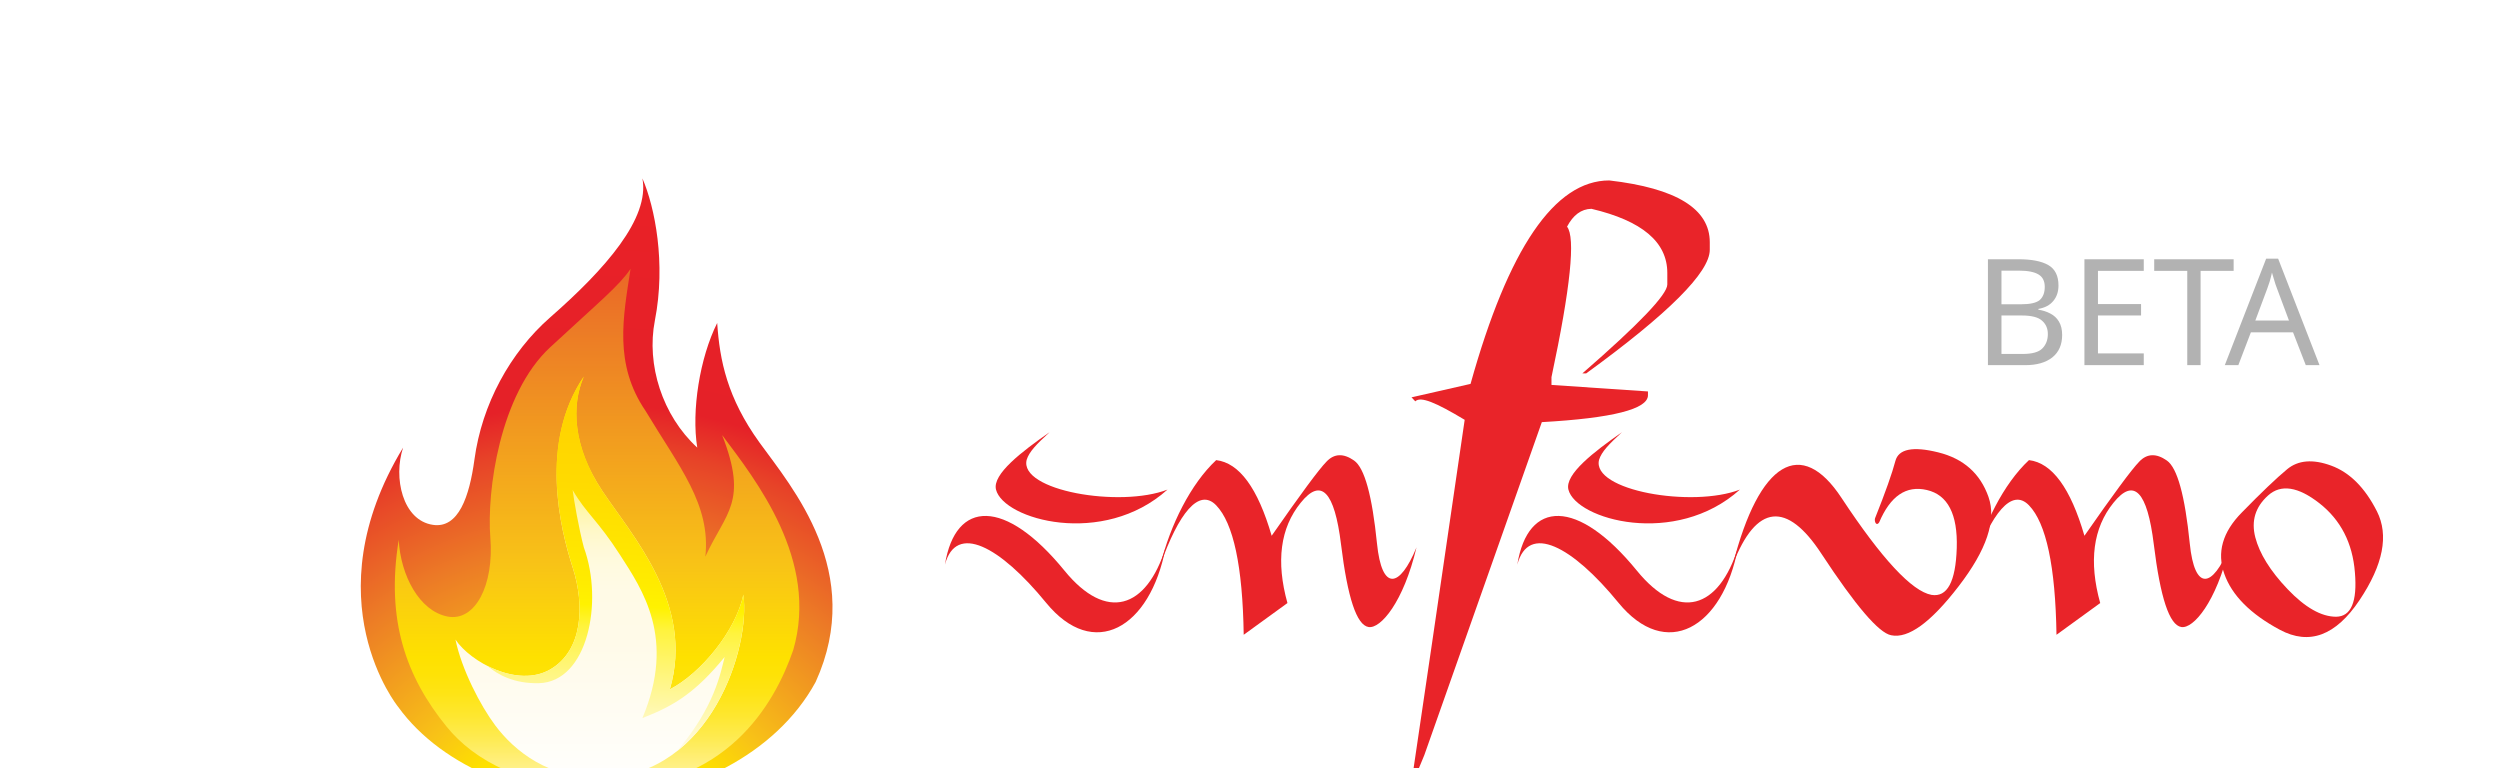
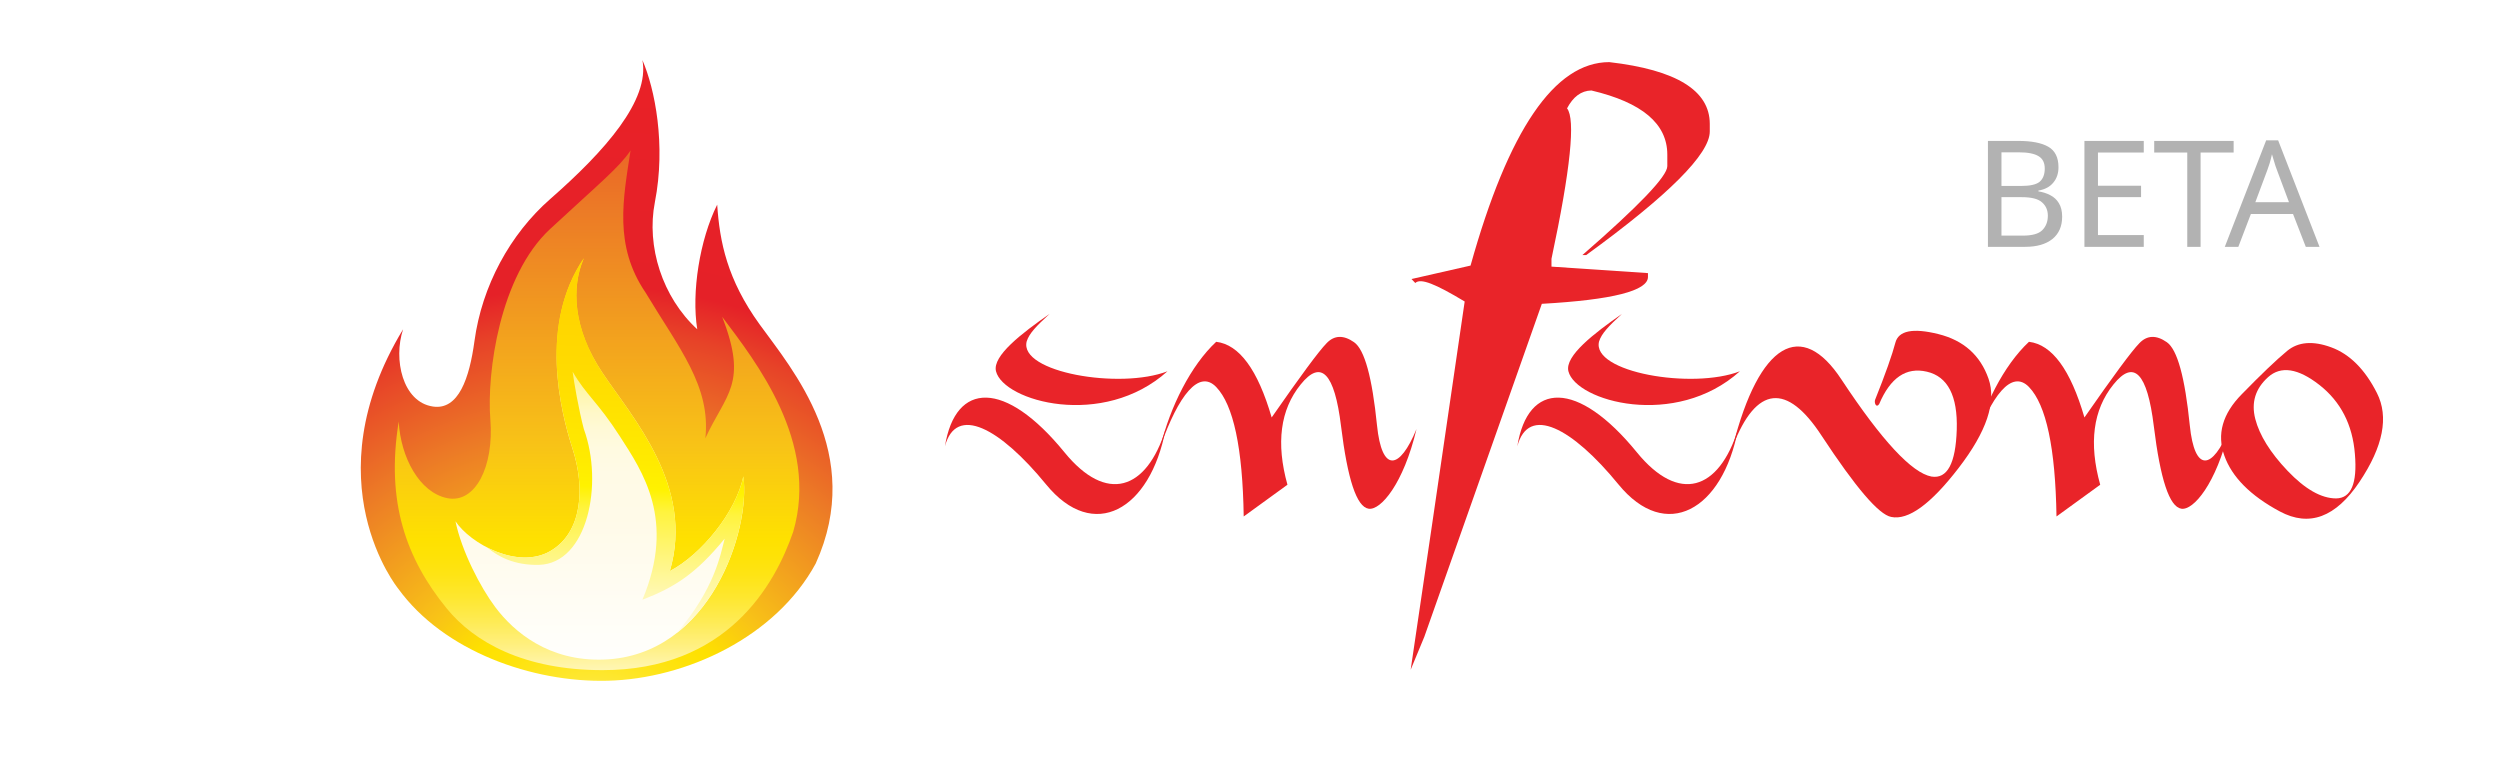
<svg xmlns="http://www.w3.org/2000/svg" version="1.1" id="Layer_1" x="0px" y="0px" width="202.104px" height="62.04px" viewBox="0 0 202.104 62.04" enable-background="new 0 0 202.104 62.04" xml:space="preserve">
  <g>
-     <radialGradient id="SVGID_1_" cx="43.522" cy="634.72" r="50.825" gradientTransform="matrix(1.2935 0 0 1.2935 -8.4925 -747.5367)" gradientUnits="userSpaceOnUse">
+     <radialGradient id="SVGID_1_" cx="43.522" cy="627.326" r="50.825" gradientTransform="matrix(1.2935 0 0 1.2935 -8.4925 -747.5367)" gradientUnits="userSpaceOnUse">
      <stop offset="0" style="stop-color:#FFFFFF" />
      <stop offset="0.037" style="stop-color:#FFF7BC" />
      <stop offset="0.073" style="stop-color:#FFF083" />
      <stop offset="0.108" style="stop-color:#FEEB54" />
      <stop offset="0.141" style="stop-color:#FEE72F" />
      <stop offset="0.171" style="stop-color:#FEE415" />
      <stop offset="0.198" style="stop-color:#FEE206" />
      <stop offset="0.22" style="stop-color:#FEE100" />
      <stop offset="0.285" style="stop-color:#F8C317" />
      <stop offset="0.451" style="stop-color:#EC7A26" />
      <stop offset="0.567" style="stop-color:#E74328" />
      <stop offset="0.621" style="stop-color:#E52128" />
      <stop offset="1" style="stop-color:#EB2127" />
    </radialGradient>
-     <path fill="url(#SVGID_1_)" d="M49.113,64.598c-6.046,0.152-13.25-2.367-16.927-7.455c0,0-7.055-8.666,0.401-20.958   c-0.806,2.417-0.048,5.887,2.418,6.246c2.065,0.303,2.943-2.287,3.351-5.289c0.604-4.458,2.877-8.643,6.122-11.485   c4.483-3.929,8.061-8.011,7.455-11.235c1.008,2.318,1.915,6.852,1.008,11.487c-0.7,3.581,0.604,7.681,3.426,10.277   c-0.478-2.973,0.201-7.254,1.612-10.076c0.202,3.023,0.807,6.045,3.426,9.674c2.62,3.627,8.563,10.477,4.535,19.344   C62.716,61.073,55.468,64.44,49.113,64.598z" />
-     <linearGradient id="SVGID_2_" gradientUnits="userSpaceOnUse" x1="460.268" y1="784.218" x2="460.268" y2="724.829" gradientTransform="matrix(1 0 0 1 -412 -718)">
+     <path fill="url(#SVGID_1_)" d="M49.113,55.033c-6.046,0.152-13.25-2.367-16.927-7.455c0,0-7.055-8.666,0.401-20.958   c-0.806,2.417-0.048,5.887,2.418,6.246c2.065,0.303,2.943-2.287,3.351-5.289c0.604-4.458,2.877-8.643,6.122-11.485   c4.483-3.929,8.061-8.011,7.455-11.235c1.008,2.318,1.915,6.852,1.008,11.487c-0.7,3.581,0.604,7.681,3.426,10.277   c-0.478-2.973,0.201-7.254,1.612-10.076c0.202,3.023,0.807,6.045,3.426,9.674c2.62,3.627,8.563,10.477,4.535,19.344   C62.716,51.507,55.468,54.875,49.113,55.033z" />
+     <linearGradient id="SVGID_2_" gradientUnits="userSpaceOnUse" x1="460.268" y1="774.653" x2="460.268" y2="715.265" gradientTransform="matrix(1 0 0 1 -412 -718)">
      <stop offset="0" style="stop-color:#FFFFFF" />
      <stop offset="0.037" style="stop-color:#FFF7BC" />
      <stop offset="0.073" style="stop-color:#FFF083" />
      <stop offset="0.108" style="stop-color:#FEEB54" />
      <stop offset="0.141" style="stop-color:#FEE72F" />
      <stop offset="0.171" style="stop-color:#FEE415" />
      <stop offset="0.198" style="stop-color:#FEE206" />
      <stop offset="0.22" style="stop-color:#FEE100" />
      <stop offset="0.347" style="stop-color:#F8C317" />
      <stop offset="0.67" style="stop-color:#EC7A26" />
      <stop offset="0.895" style="stop-color:#E74328" />
      <stop offset="1" style="stop-color:#E52128" />
    </linearGradient>
-     <path fill="url(#SVGID_2_)" d="M48.709,63.741c-6.348,0-10.377-2.265-12.595-4.986c-3.266-4.008-4.938-8.612-3.88-15.113   c0.152,2.872,1.663,5.744,3.93,6.197c2.268,0.451,3.778-2.569,3.477-6.35c-0.303-3.777,0.755-11.637,4.836-15.415   c4.081-3.777,5.592-4.988,6.499-6.347c-0.605,3.929-1.361,7.708,1.209,11.486c2.72,4.533,5.289,7.557,4.836,11.789   c1.663-3.629,3.476-4.385,1.359-9.826c2.722,3.629,7.859,10.125,5.743,17.382C62.614,56.94,58.714,63.741,48.709,63.741z" />
-     <linearGradient id="SVGID_3_" gradientUnits="userSpaceOnUse" x1="460.493" y1="782.408" x2="460.493" y2="755.657" gradientTransform="matrix(1 0 0 1 -412 -718)">
+     <path fill="url(#SVGID_2_)" d="M48.709,54.175c-6.348,0-10.377-2.265-12.595-4.986c-3.266-4.008-4.938-8.612-3.88-15.113   c0.152,2.872,1.663,5.744,3.93,6.197c2.268,0.451,3.778-2.569,3.477-6.35c-0.303-3.777,0.755-11.637,4.836-15.415   c4.081-3.777,5.592-4.988,6.499-6.347c-0.605,3.929-1.361,7.708,1.209,11.486c2.72,4.533,5.289,7.557,4.836,11.789   c1.663-3.629,3.476-4.385,1.359-9.826c2.722,3.629,7.859,10.125,5.743,17.382C62.614,47.375,58.714,54.175,48.709,54.175z" />
+     <linearGradient id="SVGID_3_" gradientUnits="userSpaceOnUse" x1="460.493" y1="772.842" x2="460.493" y2="746.093" gradientTransform="matrix(1 0 0 1 -412 -718)">
      <stop offset="0" style="stop-color:#FFFFFF" />
      <stop offset="0.022" style="stop-color:#FFFFFE" />
      <stop offset="0.483" style="stop-color:#FFFAE8" />
      <stop offset="0.622" style="stop-color:#FFFAE6" />
      <stop offset="0.695" style="stop-color:#FFFAE0" />
      <stop offset="0.753" style="stop-color:#FFF9D6" />
      <stop offset="0.803" style="stop-color:#FFF8C8" />
      <stop offset="0.848" style="stop-color:#FFF7B4" />
      <stop offset="0.889" style="stop-color:#FFF69C" />
      <stop offset="0.928" style="stop-color:#FFF57E" />
      <stop offset="0.964" style="stop-color:#FFF352" />
      <stop offset="0.997" style="stop-color:#FFF200" />
      <stop offset="1" style="stop-color:#FFF200" />
    </linearGradient>
-     <path fill="url(#SVGID_3_)" d="M48.811,62.887c-4.433,0.154-7.254-2.219-8.767-4.233c-1.209-1.61-2.721-4.532-3.224-6.95   c1.209,1.812,5.038,3.93,7.658,2.418s2.82-5.141,1.813-8.262c-1.008-3.126-2.722-10.078,0.906-15.418   c-1.007,2.316-0.906,5.643,1.511,9.27c2.418,3.629,7.457,9.168,5.441,16.021c2.52-1.309,5.341-4.734,5.945-7.656   C60.7,52.307,57.476,62.583,48.811,62.887z" />
-     <linearGradient id="SVGID_4_" gradientUnits="userSpaceOnUse" x1="461.378" y1="778.521" x2="462.587" y2="751.921" gradientTransform="matrix(1 0 0 1 -412 -718)">
+     <path fill="url(#SVGID_3_)" d="M48.811,53.322c-4.433,0.154-7.254-2.219-8.767-4.233c-1.209-1.61-2.721-4.532-3.224-6.95   c1.209,1.812,5.038,3.93,7.658,2.418s2.82-5.141,1.813-8.262c-1.008-3.126-2.722-10.078,0.906-15.418   c-1.007,2.316-0.906,5.643,1.511,9.27c2.418,3.629,7.457,9.168,5.441,16.021c2.52-1.309,5.341-4.734,5.945-7.656   C60.7,42.742,57.476,53.017,48.811,53.322z" />
+     <linearGradient id="SVGID_4_" gradientUnits="userSpaceOnUse" x1="461.379" y1="768.955" x2="462.588" y2="742.355" gradientTransform="matrix(1 0 0 1 -412 -718)">
      <stop offset="0" style="stop-color:#FFFAE8" />
      <stop offset="0.366" style="stop-color:#FFF33E" />
      <stop offset="0.434" style="stop-color:#FFF200" />
      <stop offset="0.51" style="stop-color:#FFEB00" />
      <stop offset="0.81" style="stop-color:#FFDA00" />
      <stop offset="1" style="stop-color:#FFD400" />
    </linearGradient>
-     <path fill="url(#SVGID_4_)" d="M43.571,55.229c3.929-0.102,5.24-6.549,3.627-10.982c-0.403-1.512-0.805-3.828-0.906-4.635   c1.108,1.915,2.016,2.42,3.828,5.24c1.813,2.818,4.534,6.75,1.813,13.197c2.621-1.006,4.333-2.114,6.65-4.937   c-0.328,1.245-0.786,4.026-3.866,7.619c4.229-3.31,5.817-9.58,5.376-12.657c-0.604,2.922-3.425,6.348-5.943,7.657   c2.015-6.853-3.023-12.394-5.441-16.021c-2.417-3.627-2.519-6.953-1.511-9.271c-3.627,5.341-1.913,12.292-0.906,15.417   c1.007,3.122,0.806,6.751-1.813,8.262c-1.534,0.885-3.482,0.525-5.077-0.289C40.243,54.558,41.585,55.279,43.571,55.229z" />
+     <path fill="url(#SVGID_4_)" d="M43.571,45.664c3.929-0.102,5.24-6.549,3.627-10.982c-0.403-1.512-0.805-3.828-0.906-4.635   c1.108,1.915,2.016,2.42,3.828,5.24c1.813,2.818,4.534,6.75,1.813,13.197c2.621-1.006,4.333-2.114,6.65-4.937   c-0.328,1.245-0.786,4.026-3.866,7.619c4.229-3.31,5.817-9.58,5.376-12.657c-0.604,2.922-3.425,6.348-5.943,7.657   c2.015-6.853-3.023-12.394-5.441-16.021c-2.417-3.627-2.519-6.953-1.511-9.271c-3.627,5.341-1.913,12.292-0.906,15.417   c1.007,3.122,0.806,6.751-1.813,8.262c-1.534,0.885-3.482,0.525-5.077-0.289C40.243,44.993,41.585,45.713,43.571,45.664z" />
  </g>
  <g>
-     <path fill="#E92429" d="M84.562,48.72c-3.738-4.571-7.272-6.457-8.172-3.075c0.849-5.268,4.876-5.387,9.667,0.49   c3.382,4.146,6.627,3.094,8.173-1.867C92.99,50.809,88.402,53.426,84.562,48.72z M82.999,37.165   c-0.646,2.498,7.543,3.907,11.384,2.414c-5.217,4.688-13.253,2.428-13.865,0c-0.307-1.242,2.09-3.076,4.334-4.64   C83.78,35.924,83.203,36.519,82.999,37.165z" />
-     <path fill="#E92429" d="M110.639,50.69c-0.97-0.152-1.699-2.379-2.228-6.678c-0.525-4.301-1.615-5.422-3.263-3.365   c-1.648,2.039-2.004,4.741-1.069,8.105l-3.536,2.565c-0.083-5.54-0.832-9.022-2.225-10.467c-1.395-1.444-3.042,0.662-4.503,4.792   c0.799-3.213,2.446-6.523,4.503-8.445c1.868,0.221,3.365,2.26,4.485,6.116c2.327-3.347,3.806-5.353,4.436-5.997   c0.628-0.663,1.376-0.68,2.226-0.086c0.851,0.596,1.461,2.838,1.854,6.713c0.391,3.874,1.835,3.618,3.194,0.305   C113.459,48.686,111.608,50.844,110.639,50.69z" />
-     <path fill="#E92429" d="M138.221,19.582v0.612c0,1.817-3.33,5.148-9.99,9.991h-0.308c4.571-3.976,6.865-6.372,6.865-7.187v-0.935   c0-2.498-2.039-4.214-6.134-5.183c-0.833,0.017-1.479,0.51-1.972,1.445c0.695,0.866,0.288,4.91-1.258,12.166v0.628l7.8,0.526v0.307   c0,1.121-2.854,1.852-8.58,2.174l-9.499,26.916l-1.105,2.668l1.717-11.641l2.65-18.13c-2.344-1.41-3.568-1.92-3.993-1.495   l-0.306-0.322l4.773-1.087c3.061-10.96,6.799-16.448,11.217-16.448C135.52,15.215,138.221,16.881,138.221,19.582z" />
-     <path fill="#E92429" d="M130.834,48.72c-3.736-4.571-7.271-6.457-8.173-3.075c0.851-5.268,4.878-5.387,9.669,0.49   c3.382,4.146,6.626,3.094,8.174-1.867C139.263,50.809,134.675,53.426,130.834,48.72z M129.272,37.165   c-0.646,2.498,7.544,3.907,11.385,2.414c-5.217,4.688-13.253,2.428-13.865,0c-0.306-1.242,2.091-3.076,4.332-4.64   C130.053,35.924,129.476,36.519,129.272,37.165z" />
-     <path fill="#E92429" d="M147.243,44.76c-2.769-4.229-5.267-4.061-7.153,0.865c2.126-8.357,5.54-10.312,8.785-5.367   c3.264,4.943,5.692,7.543,7.272,7.834c1.274,0.203,1.954-1.057,2.04-3.791c0.085-2.735-0.73-4.299-2.414-4.688   c-1.683-0.392-2.956,0.492-3.857,2.615c-0.221,0.341-0.406-0.052-0.339-0.321c0.85-2.125,1.394-3.671,1.648-4.639   c0.254-0.969,1.409-1.208,3.466-0.698c2.057,0.511,3.397,1.716,4.062,3.603c0.663,1.887-0.153,4.283-2.414,7.223   c-2.259,2.939-4.076,4.247-5.453,3.959C151.882,51.167,150.013,48.974,147.243,44.76z" />
-     <path fill="#E92429" d="M176.343,50.69c-0.969-0.152-1.698-2.379-2.226-6.678c-0.526-4.301-1.613-5.422-3.263-3.365   c-1.647,2.039-2.005,4.741-1.07,8.105l-3.534,2.565c-0.085-5.54-0.832-9.022-2.225-10.467c-1.396-1.444-3.043,0.662-4.503,4.792   c0.799-3.213,2.444-6.523,4.503-8.445c1.868,0.221,3.363,2.26,4.484,6.116c2.328-3.347,3.807-5.353,4.435-5.997   c0.63-0.663,1.377-0.68,2.228-0.086c0.85,0.596,1.461,2.838,1.853,6.713c0.392,3.874,1.834,3.618,3.193,0.305   C179.166,48.686,177.312,50.844,176.343,50.69z" />
-     <path fill="#E92429" d="M184.901,37.93c0.884-0.73,2.073-0.832,3.553-0.289c1.494,0.544,2.735,1.783,3.704,3.703   c0.968,1.921,0.509,4.301-1.411,7.173c-1.92,2.871-4.061,3.67-6.438,2.396c-2.38-1.273-3.875-2.787-4.486-4.504   c-0.627-1.732-0.152-3.398,1.41-4.979C182.793,39.833,184.018,38.661,184.901,37.93z M184.935,47.631   c1.411,1.479,2.721,2.227,3.925,2.227c1.207-0.018,1.717-1.205,1.514-3.585c-0.187-2.379-1.154-4.247-2.872-5.591   c-1.717-1.342-3.109-1.562-4.146-0.628c-1.035,0.935-1.375,2.055-1.035,3.382C182.658,44.743,183.526,46.153,184.935,47.631z" />
+     <path fill="#E92429" d="M84.562,39.155c-3.738-4.571-7.272-6.457-8.172-3.075c0.849-5.268,4.876-5.387,9.667,0.49   c3.382,4.146,6.627,3.094,8.173-1.867C92.99,41.244,88.402,43.861,84.562,39.155z M82.999,27.599   c-0.646,2.498,7.543,3.907,11.384,2.414c-5.217,4.688-13.253,2.428-13.865,0c-0.307-1.242,2.09-3.076,4.334-4.64   C83.78,26.359,83.203,26.954,82.999,27.599z" />
+     <path fill="#E92429" d="M110.639,41.125c-0.97-0.152-1.699-2.379-2.228-6.678c-0.525-4.301-1.615-5.422-3.263-3.365   c-1.648,2.039-2.004,4.741-1.069,8.105l-3.536,2.565c-0.083-5.54-0.832-9.022-2.225-10.467c-1.395-1.444-3.042,0.662-4.503,4.792   c0.799-3.213,2.446-6.523,4.503-8.445c1.868,0.221,3.365,2.26,4.485,6.116c2.327-3.347,3.806-5.353,4.436-5.997   c0.628-0.663,1.376-0.68,2.226-0.086c0.851,0.596,1.461,2.838,1.854,6.713c0.391,3.874,1.835,3.618,3.194,0.305   C113.459,39.121,111.608,41.279,110.639,41.125z" />
+     <path fill="#E92429" d="M138.221,10.017v0.612c0,1.817-3.33,5.148-9.99,9.991h-0.308c4.571-3.976,6.865-6.372,6.865-7.187v-0.935   c0-2.498-2.039-4.214-6.134-5.183c-0.833,0.017-1.479,0.51-1.972,1.445c0.695,0.866,0.288,4.91-1.258,12.166v0.628l7.8,0.526v0.307   c0,1.121-2.854,1.852-8.58,2.174l-9.499,26.916l-1.105,2.668l1.717-11.641l2.65-18.13c-2.344-1.41-3.568-1.92-3.993-1.495   l-0.306-0.322l4.773-1.087c3.061-10.96,6.799-16.448,11.217-16.448C135.52,5.649,138.221,7.315,138.221,10.017z" />
+     <path fill="#E92429" d="M130.834,39.155c-3.736-4.571-7.271-6.457-8.173-3.075c0.851-5.268,4.878-5.387,9.669,0.49   c3.382,4.146,6.626,3.094,8.174-1.867C139.263,41.244,134.675,43.861,130.834,39.155z M129.272,27.599   c-0.646,2.498,7.544,3.907,11.385,2.414c-5.217,4.688-13.253,2.428-13.865,0c-0.306-1.242,2.091-3.076,4.332-4.64   C130.053,26.359,129.476,26.954,129.272,27.599z" />
+     <path fill="#E92429" d="M147.243,35.195c-2.769-4.229-5.267-4.061-7.153,0.865c2.126-8.357,5.54-10.312,8.785-5.367   c3.264,4.943,5.692,7.543,7.272,7.834c1.274,0.203,1.954-1.057,2.04-3.791c0.085-2.735-0.73-4.299-2.414-4.688   c-1.683-0.392-2.956,0.492-3.857,2.615c-0.221,0.341-0.406-0.052-0.339-0.321c0.85-2.125,1.394-3.671,1.648-4.639   c0.254-0.969,1.409-1.208,3.466-0.698c2.057,0.511,3.397,1.716,4.062,3.603c0.663,1.887-0.153,4.283-2.414,7.223   c-2.259,2.939-4.076,4.247-5.453,3.959C151.882,41.601,150.013,39.409,147.243,35.195z" />
+     <path fill="#E92429" d="M176.343,41.125c-0.969-0.152-1.698-2.379-2.226-6.678c-0.526-4.301-1.613-5.422-3.263-3.365   c-1.647,2.039-2.005,4.741-1.07,8.105l-3.534,2.565c-0.085-5.54-0.832-9.022-2.225-10.467c-1.396-1.444-3.043,0.662-4.503,4.792   c0.799-3.213,2.444-6.523,4.503-8.445c1.868,0.221,3.363,2.26,4.484,6.116c2.328-3.347,3.807-5.353,4.435-5.997   c0.63-0.663,1.377-0.68,2.228-0.086c0.85,0.596,1.461,2.838,1.853,6.713c0.392,3.874,1.834,3.618,3.193,0.305   C179.166,39.121,177.312,41.279,176.343,41.125z" />
+     <path fill="#E92429" d="M184.901,28.365c0.884-0.73,2.073-0.832,3.553-0.289c1.494,0.544,2.735,1.783,3.704,3.703   c0.968,1.921,0.509,4.301-1.411,7.173c-1.92,2.871-4.061,3.67-6.438,2.396c-2.38-1.273-3.875-2.787-4.486-4.504   c-0.627-1.732-0.152-3.398,1.41-4.979C182.793,30.267,184.018,29.095,184.901,28.365z M184.935,38.066   c1.411,1.479,2.721,2.227,3.925,2.227c1.207-0.018,1.717-1.205,1.514-3.585c-0.187-2.379-1.154-4.247-2.872-5.591   c-1.717-1.342-3.109-1.562-4.146-0.628c-1.035,0.935-1.375,2.055-1.035,3.382C182.658,35.177,183.526,36.587,184.935,38.066z" />
  </g>
-   <text transform="matrix(1 0 0 1 159.5515 29.52)" fill="#B2B2B2" font-family="'GothamHTF-Medium'" font-size="12">BETA</text>
+   <text transform="matrix(1 0 0 1 159.5515 19.9546)" fill="#B2B2B2" font-family="'GothamHTF-Medium'" font-size="12">BETA</text>
</svg>
